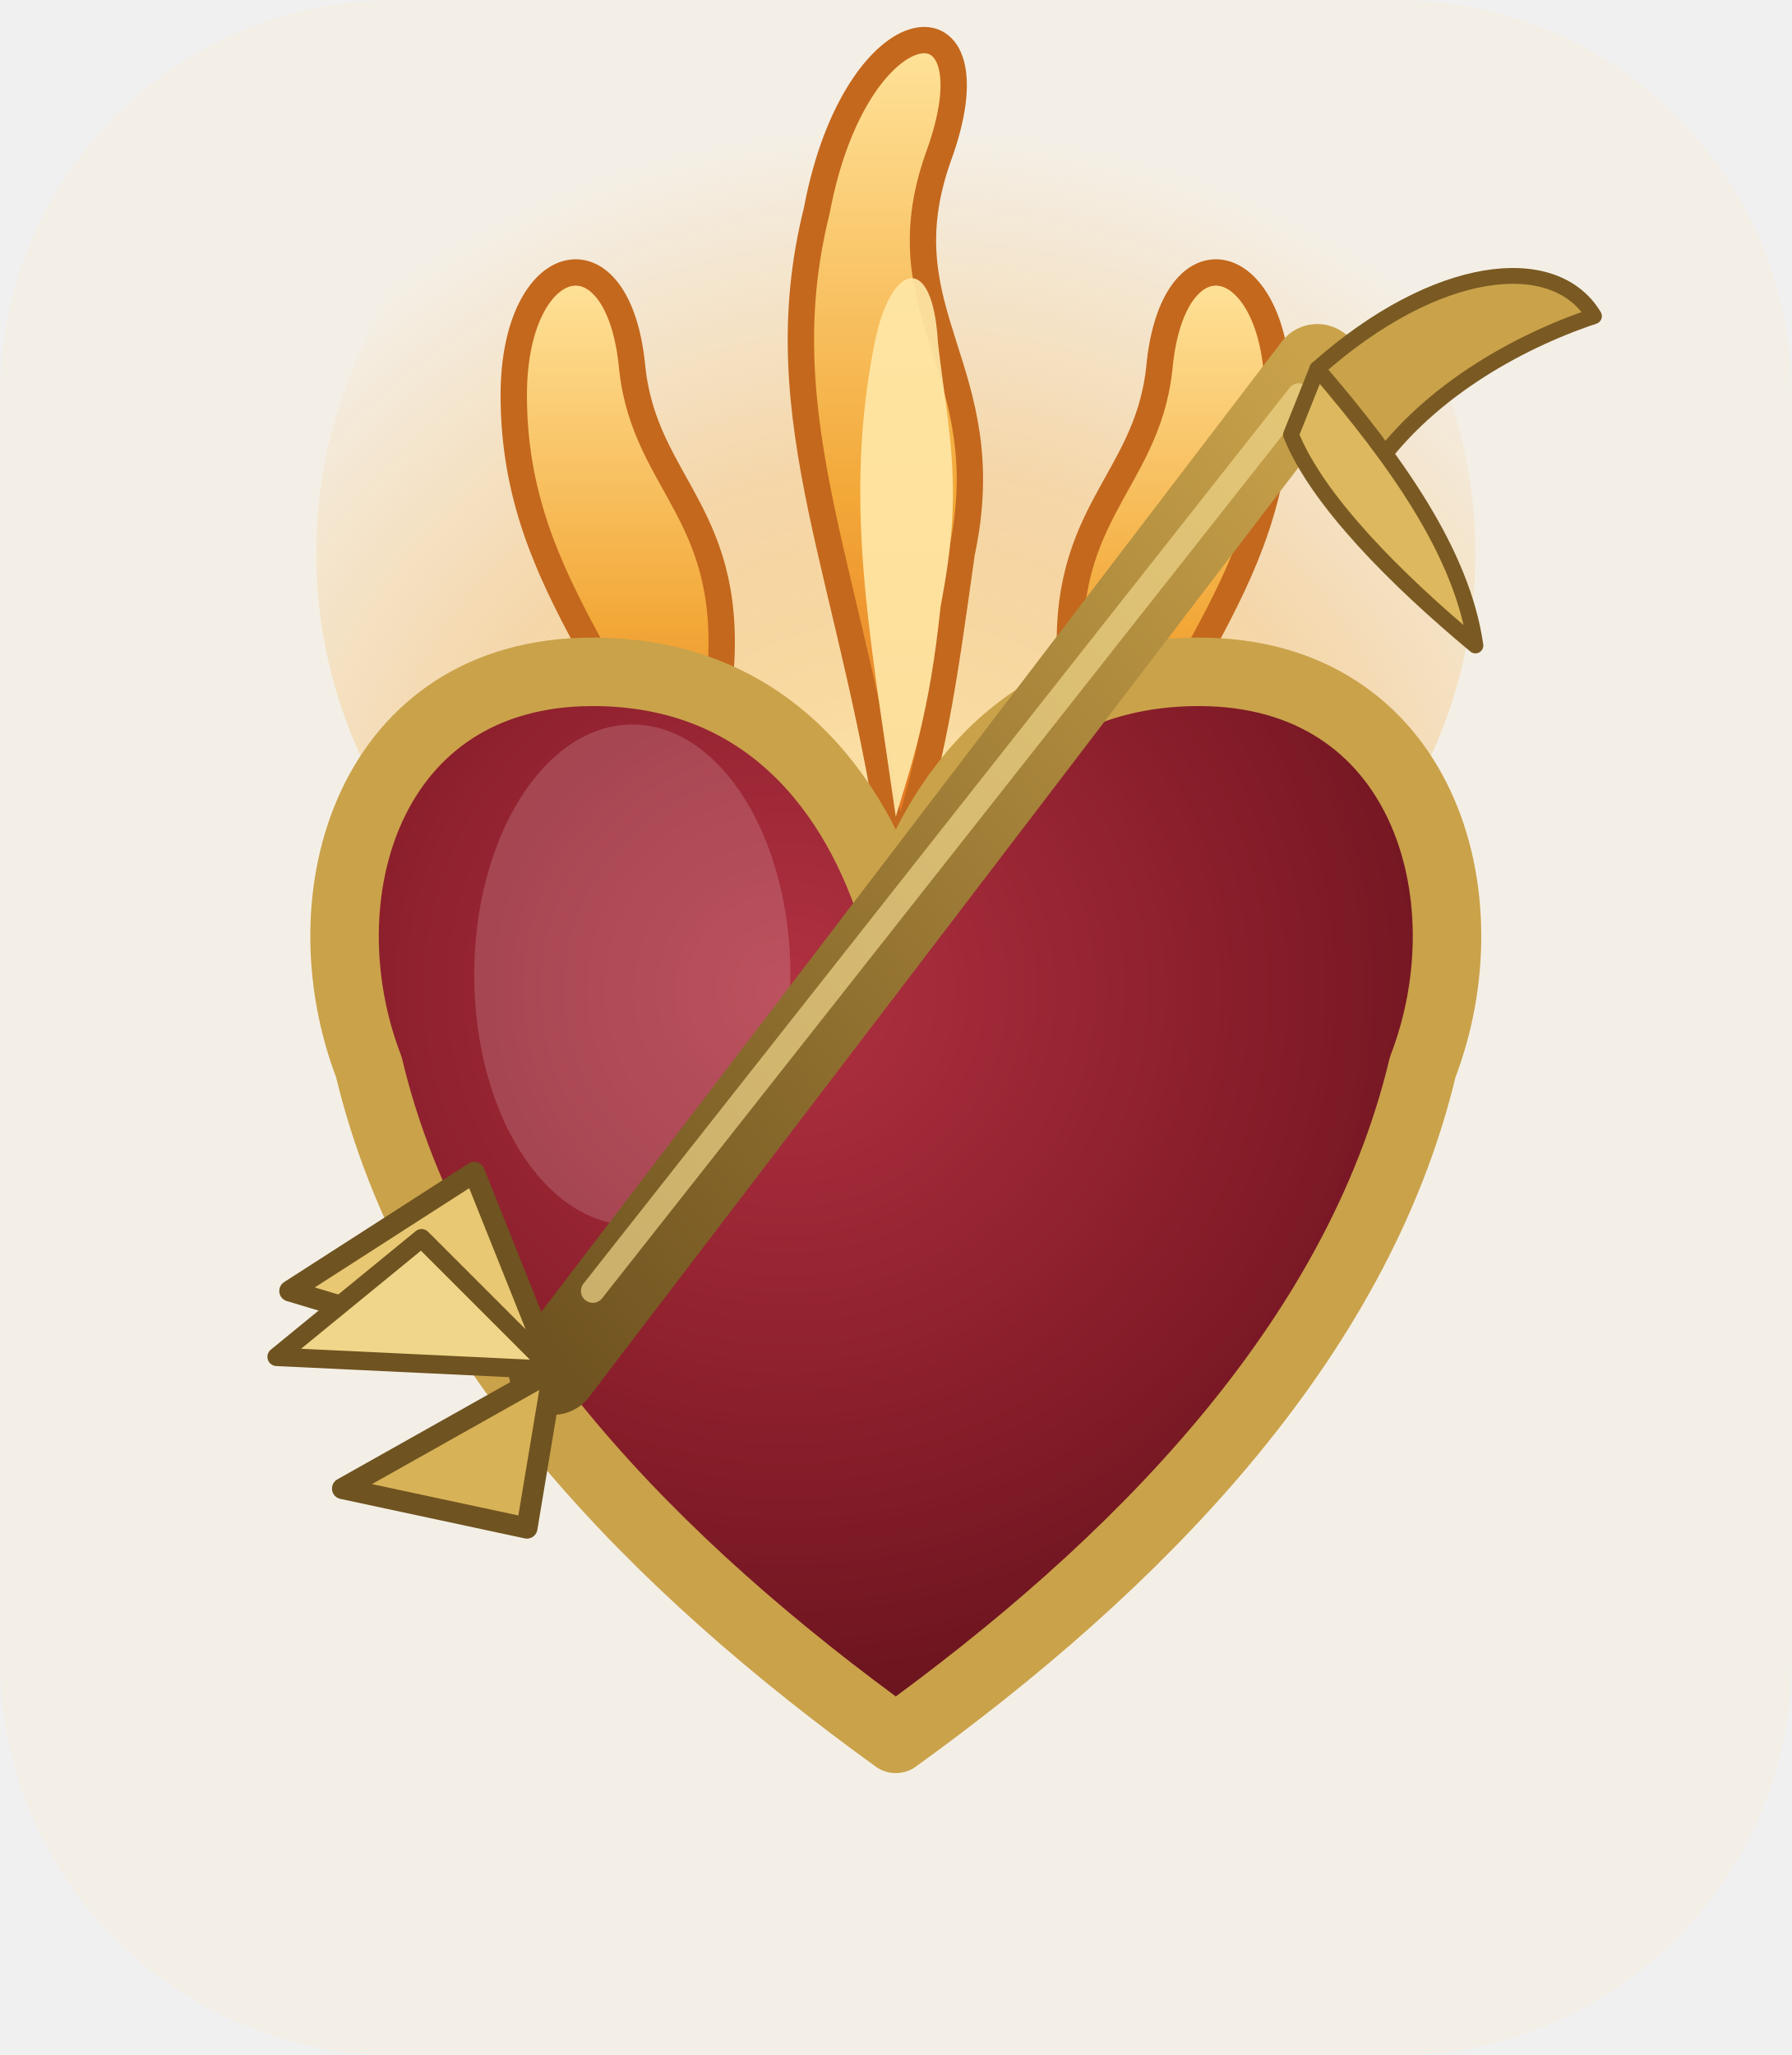
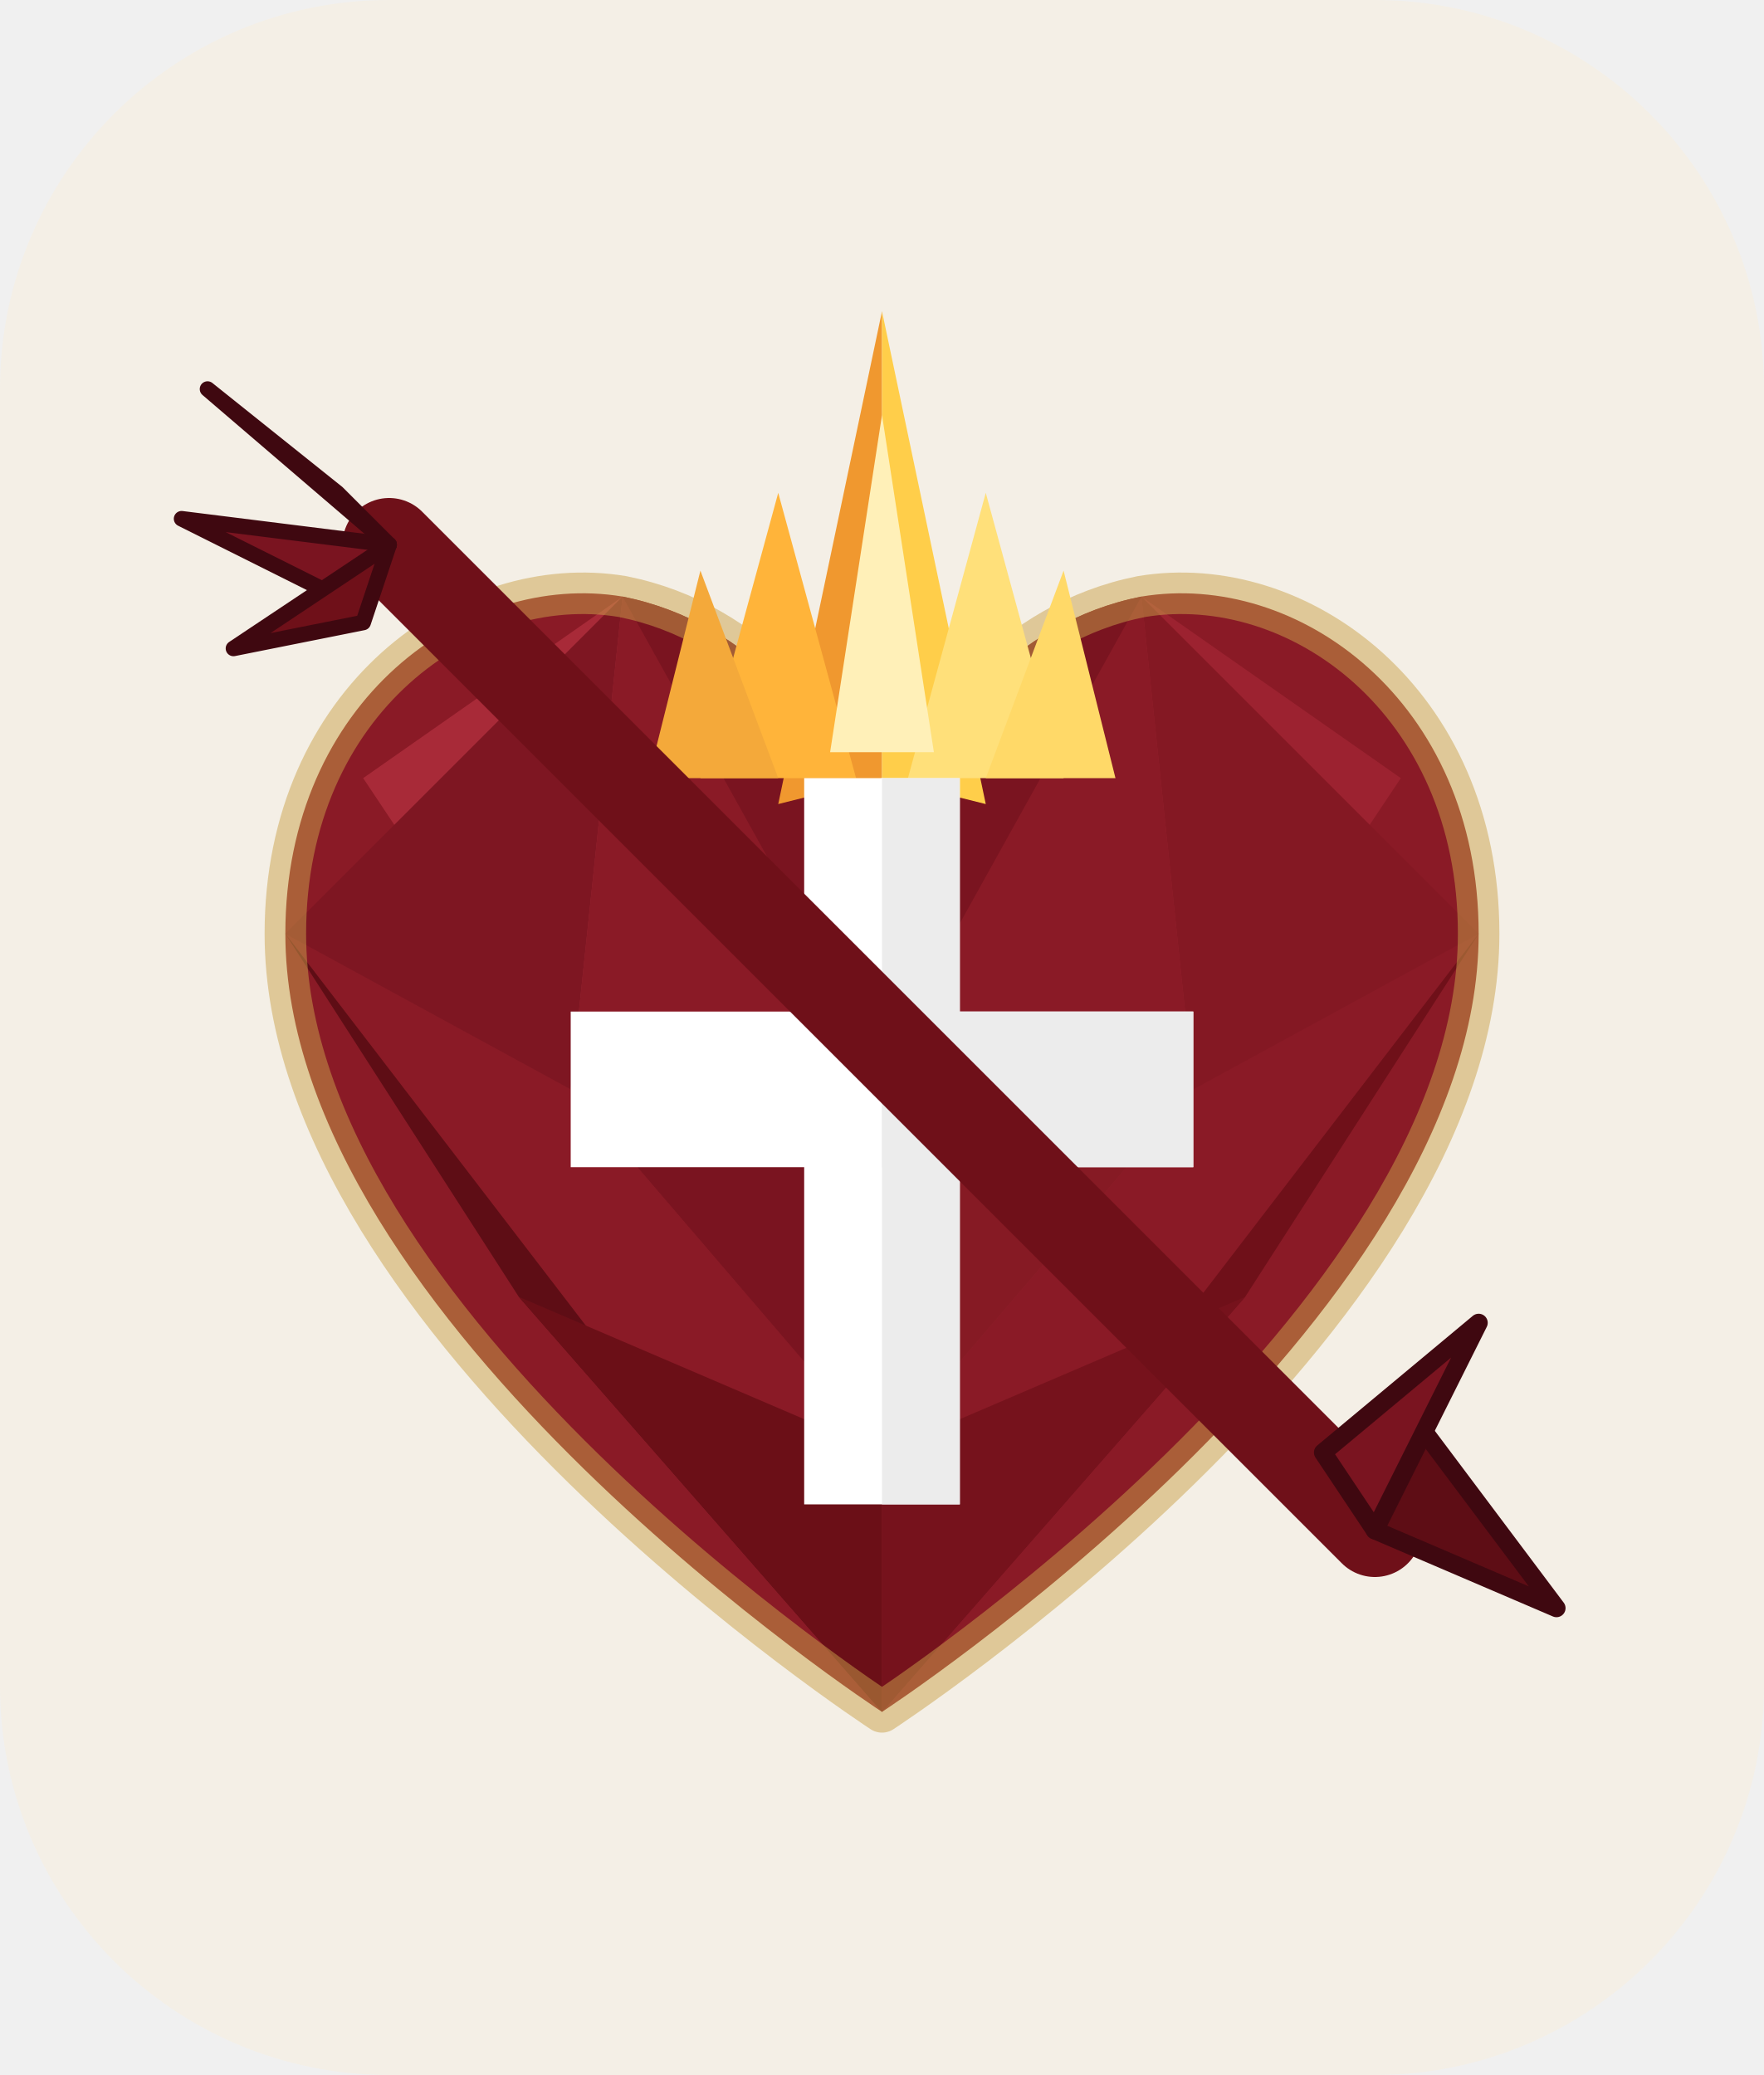
- <svg xmlns="http://www.w3.org/2000/svg" viewBox="0 0 68 78" fill="none">
+ <svg xmlns="http://www.w3.org/2000/svg" viewBox="0 0 68 80" fill="none">
  <defs>
-     <radialGradient id="fh" cx="40%" cy="30%" r="85%">
-       <stop offset="0%" stop-color="#b03141" />
-       <stop offset="45%" stop-color="#8c1f2c" />
-       <stop offset="100%" stop-color="#560d16" />
-     </radialGradient>
-     <linearGradient id="ff" x1="0" y1="1" x2="0" y2="0">
-       <stop offset="0%" stop-color="#e2701f" />
-       <stop offset="45%" stop-color="#f3a838" />
-       <stop offset="100%" stop-color="#ffe39a" />
-     </linearGradient>
-     <linearGradient id="fa" x1="1" y1="0" x2="0" y2="1">
-       <stop offset="0%" stop-color="#c9a24a" />
-       <stop offset="100%" stop-color="#6f5320" />
-     </linearGradient>
-     <radialGradient id="fg" cx="50%" cy="80%" r="70%">
-       <stop offset="0%" stop-color="#ffe9a8" stop-opacity="0.9" />
-       <stop offset="55%" stop-color="#f6b24e" stop-opacity="0.4" />
-       <stop offset="100%" stop-color="#f6b24e" stop-opacity="0" />
-     </radialGradient>
+     <clipPath id="hb">
+       <path d="M34 66 C34 66 11 51 11 36 C11 27 18 22 24 23 C29 24 32 28 34 32 C36 28 39 24 44 23 C50 22 57 27 57 36 C57 51 34 66 34 66 Z" />
+     </clipPath>
  </defs>
-   <rect width="68" height="78" rx="15" fill="#f4efe6" />
-   <ellipse cx="34" cy="21" rx="22" ry="20" fill="url(#fg)" />
-   <g stroke="#c4681d" stroke-width="1" stroke-linejoin="round">
-     <path d="M34 33 C32.5 22 29 16 31 8 C32.5 0 38 -0.5 35.6 6 C33.5 12 38 14 36.5 21 C35.8 26 35.4 29 34 33 Z" fill="url(#ff)" />
-     <path d="M34 31 C33 24 32 19 33.2 13 C33.8 10 35.4 9.5 35.6 13 C36 16.5 36.6 18.5 35.7 23 C35.3 27 34.6 29 34 31 Z" fill="#ffe7a6" opacity="0.92" stroke="none" />
-     <path d="M27 34.5 C24.5 26 19.5 22.5 19.5 15 C19.5 9.5 23.5 8.5 24 14 C24.5 18.5 28 19.5 27.3 26 C27 30 28.6 32 27 34.5 Z" fill="url(#ff)" />
-     <path d="M41 34.5 C43.5 26 48.5 22.5 48.5 15 C48.5 9.5 44.5 8.5 44 14 C43.5 18.5 40 19.5 40.7 26 C41 30 39.4 32 41 34.5 Z" fill="url(#ff)" />
+   <rect width="68" height="80" rx="15" fill="#f4efe6" />
+   <g clip-path="url(#hb)">
+     <rect x="8" y="20" width="52" height="48" fill="#8a1a26" />
+     <path d="M11 36 L20 50 L34 66 Z" fill="#5e0d15" />
+     <path d="M14 30 L24 23 L22 42 Z" fill="#a82a38" />
+     <path d="M57 36 L48 50 L34 66 Z" fill="#6f1019" />
+     <path d="M54 30 L44 23 L46 42 Z" fill="#9c2230" />
+     <path d="M24 23 L44 23 L34 41 Z" fill="#7a1420" />
+     <path d="M22 42 L46 42 L34 56 Z" fill="#931f2b" />
+     <path d="M11 36 L24 23 L22 42 Z" fill="#7e1622" />
+     <path d="M57 36 L44 23 L46 42 Z" fill="#841823" />
+     <path d="M22 42 L34 41 L34 56 Z" fill="#7a1420" />
+     <path d="M46 42 L34 41 L34 56 Z" fill="#861a24" />
+     <path d="M20 50 L34 66 L34 56 Z" fill="#6b0f17" />
+     <path d="M48 50 L34 66 L34 56 Z" fill="#76121c" />
  </g>
-   <path d="M34 35 C32.5 30 29 25.5 22.5 25.5 C14 25.5 11.5 34 14 40.5 C16.5 51 25 59.5 34 66 C43 59.5 51.5 51 54 40.5 C56.5 34 54 25.5 45.5 25.5 C39 25.5 35.5 30 34 35 Z" fill="url(#fh)" stroke="#caa24a" stroke-width="2.6" stroke-linejoin="round" />
-   <ellipse cx="24" cy="37" rx="6" ry="9.5" fill="#ffffff" opacity="0.16" />
+   <path d="M34 66 C34 66 11 51 11 36 C11 27 18 22 24 23 C29 24 32 28 34 32 C36 28 39 24 44 23 C50 22 57 27 57 36 C57 51 34 66 34 66 Z" fill="none" stroke="#caa24a" stroke-width="1.6" stroke-linejoin="round" opacity=".5" />
  <g>
-     <line x1="50" y1="14" x2="21" y2="52" stroke="url(#fa)" stroke-width="3.4" stroke-linecap="round" />
-     <line x1="49.3" y1="15" x2="22.5" y2="49" stroke="#f0d68a" stroke-width="0.9" stroke-linecap="round" opacity="0.7" />
-     <path d="M21 52 L11 49 L18 44.5 Z" fill="#e9c873" stroke="#6f5320" stroke-width="0.8" stroke-linejoin="round" />
-     <path d="M21 52 L13 56.5 L20 58 Z" fill="#d8b257" stroke="#6f5320" stroke-width="0.8" stroke-linejoin="round" />
-     <path d="M21 52 L10.5 51.5 L16 47 Z" fill="#f0d68a" stroke="#6f5320" stroke-width="0.7" stroke-linejoin="round" />
-     <path d="M50 14 C54.5 10 59 9.5 60.5 12 C57.5 13 54 15 52 18 Z" fill="#c9a24a" stroke="#7a5a22" stroke-width="0.6" stroke-linejoin="round" />
-     <path d="M50 14 C53 17.5 55.5 21 56 24.5 C53 22 50 19 49 16.5 Z" fill="#ddb85e" stroke="#7a5a22" stroke-width="0.6" stroke-linejoin="round" />
+     <path d="M30 31 L34 12 L34 30 Z" fill="#f0982f" />
+     <path d="M38 31 L34 12 L34 30 Z" fill="#ffce4a" />
+     <path d="M27 30 L30 19 L33 30 Z" fill="#ffb43a" />
+     <path d="M41 30 L38 19 L35 30 Z" fill="#ffe07a" />
+     <path d="M32 29 L34 16 L36 29 Z" fill="#fff0b8" />
+     <path d="M25 30 L27 22 L30 30 Z" fill="#f4a93a" />
+     <path d="M43 30 L41 22 L38 30 Z" fill="#ffd968" />
+   </g>
+   <g>
+     <path d="M31 30 L37 30 L37 58 L31 58 Z" fill="#ffffff" />
+     <path d="M22 39 L46 39 L46 45 L22 45 Z" fill="#ffffff" />
+     <path d="M34 30 L37 30 L37 58 L34 58 Z" fill="#ececec" />
+     <path d="M34 39 L46 39 L46 45 L34 45 Z" fill="#ececec" />
+   </g>
+   <g>
+     <line x1="15" y1="21" x2="53" y2="59" stroke="#6f1019" stroke-width="3.6" stroke-linecap="round" />
+     <path d="M15 21 L8 15 L13 19 Z" fill="#5e0d15" stroke="#3f0810" stroke-width=".6" stroke-linejoin="round" />
+     <path d="M15 21 L7 20 L13 23 Z" fill="#7a1420" stroke="#3f0810" stroke-width=".6" stroke-linejoin="round" />
+     <path d="M15 21 L9 25 L14 24 Z" fill="#6f1019" stroke="#3f0810" stroke-width=".6" stroke-linejoin="round" />
+     <path d="M53 59 L60 62 L54 54 Z" fill="#5e0d15" stroke="#3f0810" stroke-width=".7" stroke-linejoin="round" />
+     <path d="M53 59 L57 51 L51 56 Z" fill="#7a1420" stroke="#3f0810" stroke-width=".7" stroke-linejoin="round" />
  </g>
</svg>
